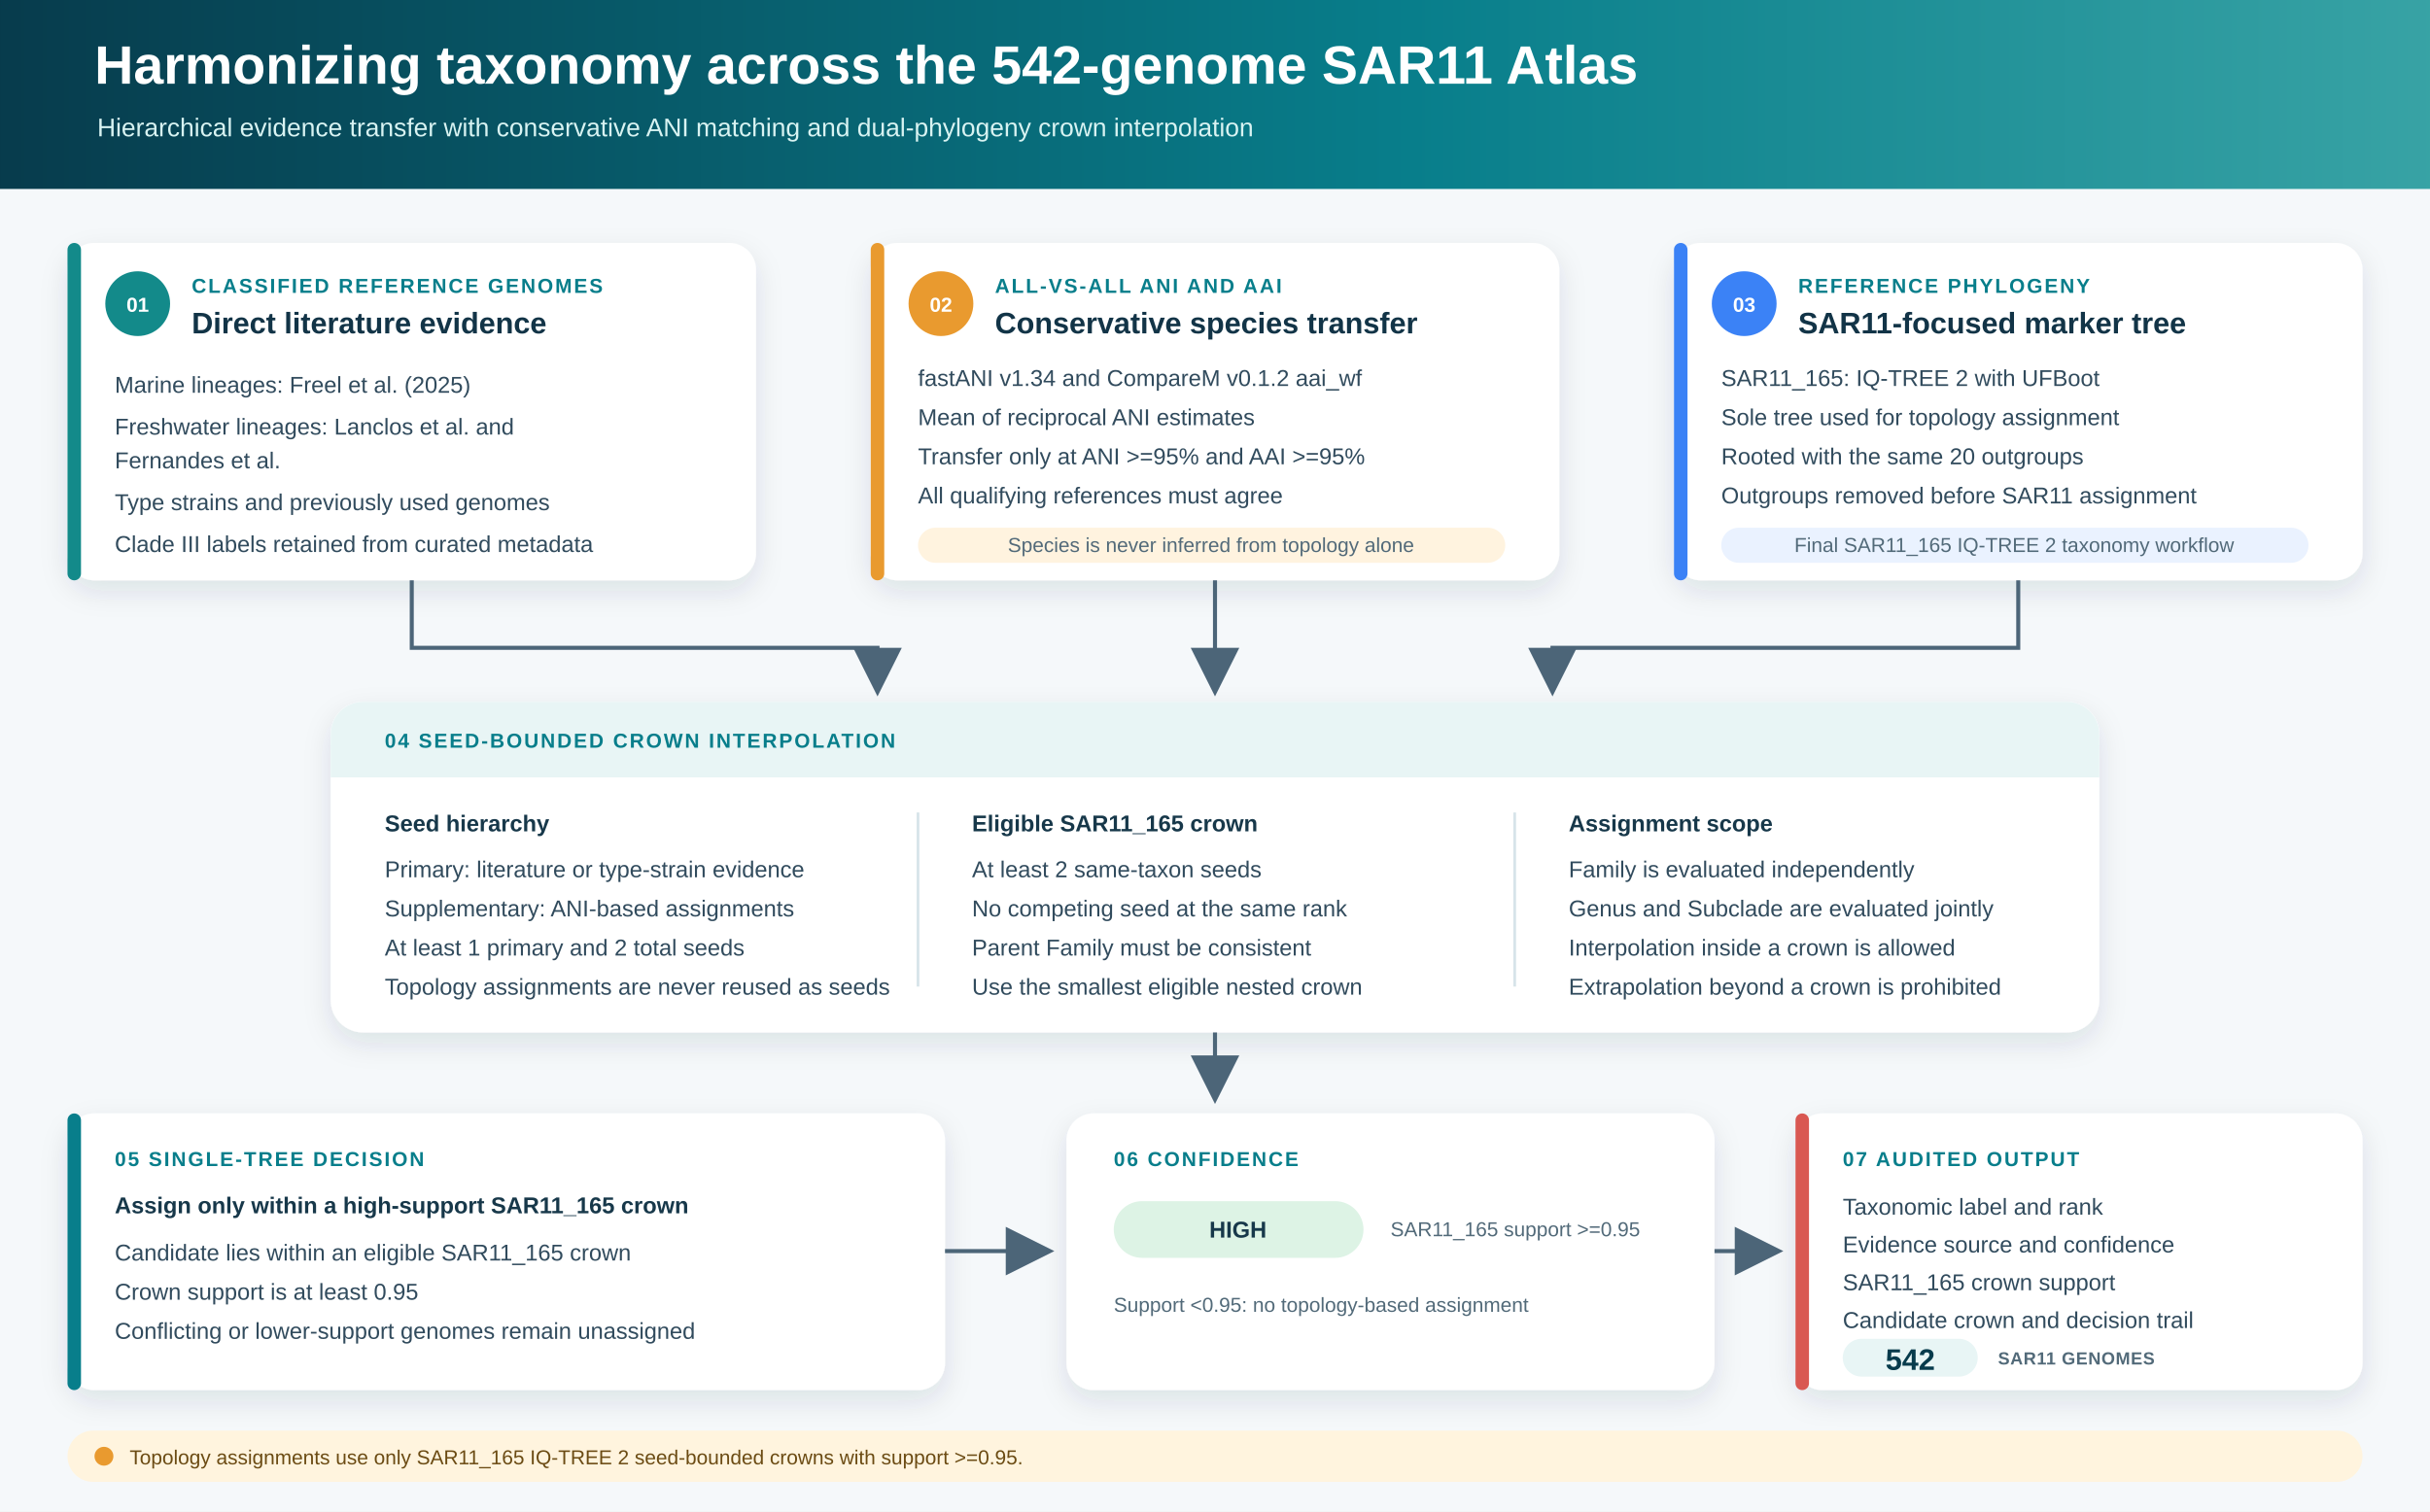
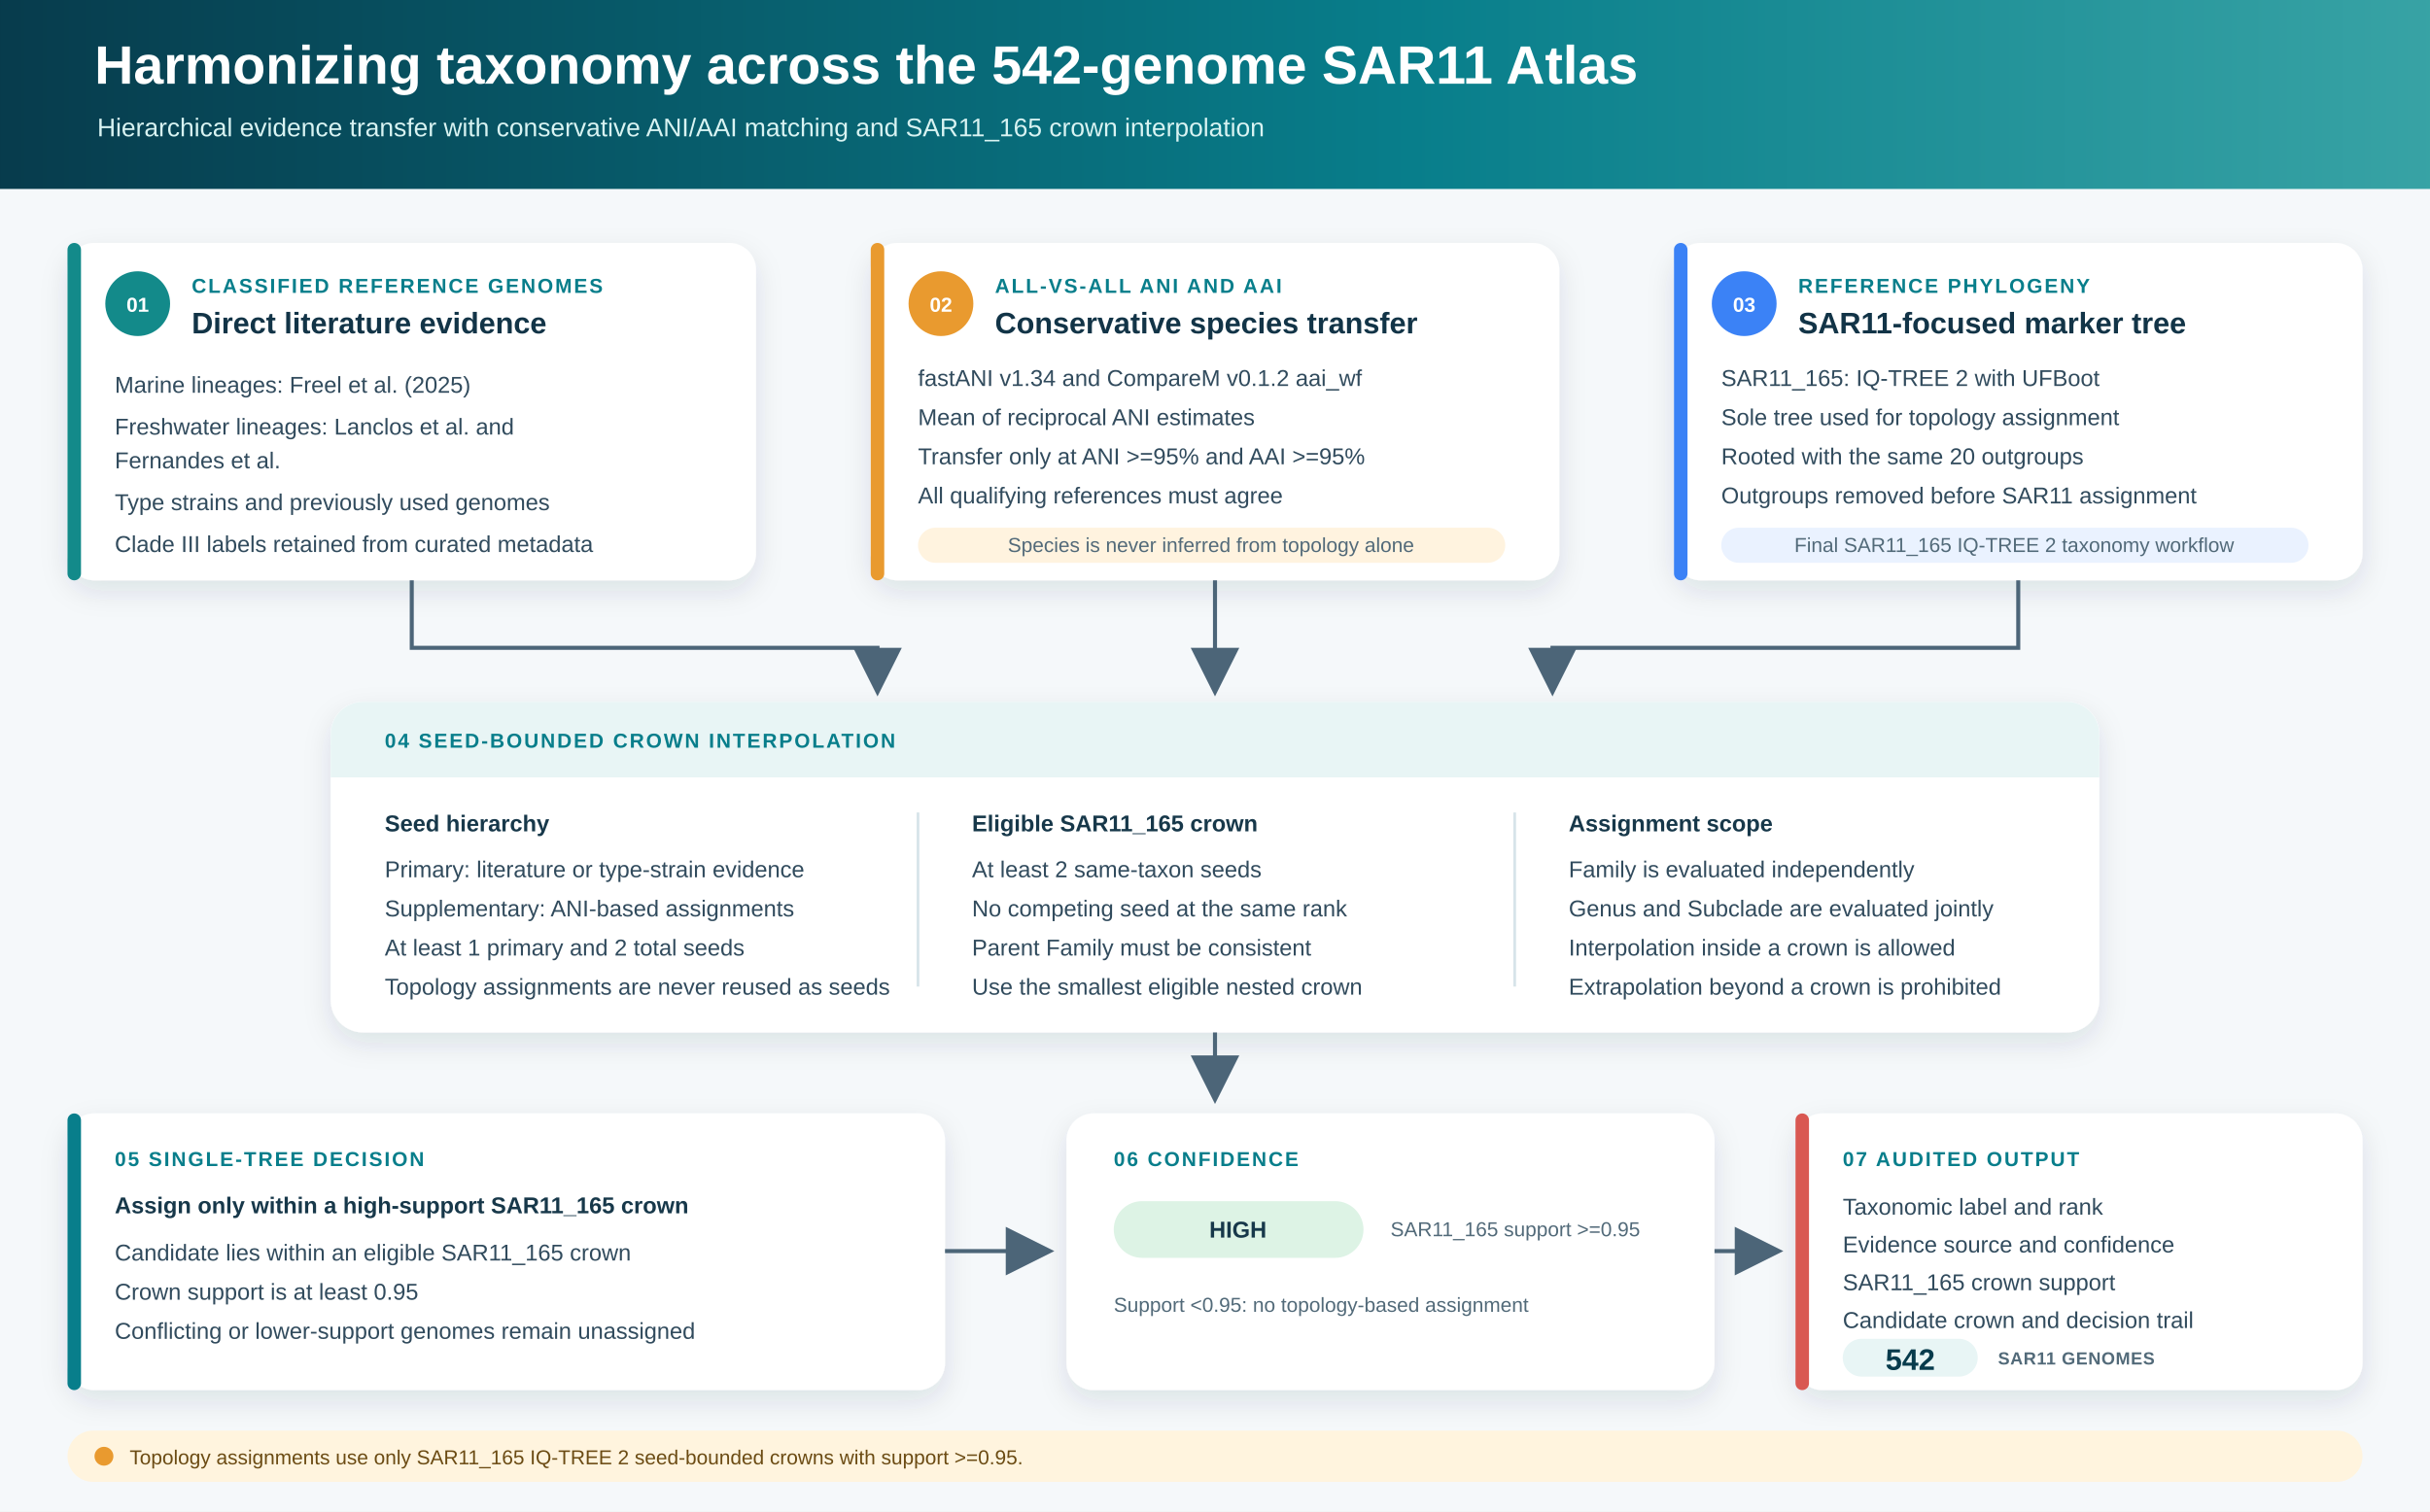
<svg xmlns="http://www.w3.org/2000/svg" width="1800" height="1120" viewBox="0 0 1800 1120" role="img" aria-labelledby="title desc">
  <defs>
    <linearGradient id="headerGradient" x1="0" y1="0" x2="1" y2="0">
      <stop offset="0%" stop-color="#073B4C" />
      <stop offset="58%" stop-color="#087E8B" />
      <stop offset="100%" stop-color="#38A3A5" />
    </linearGradient>
    <filter id="shadow" x="-20%" y="-20%" width="140%" height="150%">
      <feDropShadow dx="0" dy="8" stdDeviation="10" flood-color="#17324D" flood-opacity="0.11" />
    </filter>
    <marker id="arrow" markerWidth="12" markerHeight="12" refX="10" refY="6" orient="auto">
      <path d="M0,0 L12,6 L0,12 Z" fill="#4C6578" />
    </marker>
    <style>
      .title { font: 700 40px "Avenir Next", "Helvetica Neue", Arial, sans-serif; fill: #FFFFFF; }
      .subtitle { font: 400 19px "Avenir Next", "Helvetica Neue", Arial, sans-serif; fill: #D8F3F2; }
      .section { font: 700 22px "Avenir Next", "Helvetica Neue", Arial, sans-serif; fill: #123447; }
      .step { font: 700 15px "Avenir Next", "Helvetica Neue", Arial, sans-serif; letter-spacing: 1.4px; fill: #087E8B; }
      .body { font: 400 17px "Avenir Next", "Helvetica Neue", Arial, sans-serif; fill: #314B5D; }
      .bodyStrong { font: 700 17px "Avenir Next", "Helvetica Neue", Arial, sans-serif; fill: #17384A; }
      .small { font: 400 15px "Avenir Next", "Helvetica Neue", Arial, sans-serif; fill: #526A79; }
      .badge { font: 700 15px "Avenir Next", "Helvetica Neue", Arial, sans-serif; fill: #FFFFFF; }
      .metric { font: 700 22px "Avenir Next", "Helvetica Neue", Arial, sans-serif; fill: #073B4C; }
      .metricLabel { font: 600 13px "Avenir Next", "Helvetica Neue", Arial, sans-serif; fill: #526A79; letter-spacing: 0.4px; }
      .note { font: 500 15px "Avenir Next", "Helvetica Neue", Arial, sans-serif; fill: #6B4B13; }
      .arrow { stroke: #4C6578; stroke-width: 3; fill: none; marker-end: url(#arrow); }
      .divider { stroke: #D7E4E9; stroke-width: 2; }
    </style>
  </defs>
  <rect width="1800" height="1120" fill="#F5F8FA" />
  <rect x="0" y="0" width="1800" height="140" fill="url(#headerGradient)" />
  <text class="title" x="70" y="62">Harmonizing taxonomy across the 542-genome SAR11 Atlas</text>
-   <text class="subtitle" x="72" y="101">Hierarchical evidence transfer with conservative ANI matching and dual-phylogeny crown interpolation</text>
+   <text class="subtitle" x="72" y="101">Hierarchical evidence transfer with conservative ANI/AAI matching and SAR11_165 crown interpolation</text>
  <g filter="url(#shadow)">
    <rect x="50" y="180" width="510" height="250" rx="20" fill="#FFFFFF" />
  </g>
  <rect x="50" y="180" width="10" height="250" rx="5" fill="#138A8A" />
  <circle cx="102" cy="225" r="24" fill="#138A8A" />
  <text class="badge" x="102" y="231" text-anchor="middle">01</text>
  <text class="step" x="142" y="217">CLASSIFIED REFERENCE GENOMES</text>
  <text class="section" x="142" y="247">Direct literature evidence</text>
  <text class="body" x="85" y="291">
    <tspan x="85" dy="0">Marine lineages: Freel et al. (2025)</tspan>
    <tspan x="85" dy="31">Freshwater lineages: Lanclos et al. and</tspan>
    <tspan x="85" dy="25">Fernandes et al.</tspan>
    <tspan x="85" dy="31">Type strains and previously used genomes</tspan>
    <tspan x="85" dy="31">Clade III labels retained from curated metadata</tspan>
  </text>
  <g filter="url(#shadow)">
    <rect x="645" y="180" width="510" height="250" rx="20" fill="#FFFFFF" />
  </g>
  <rect x="645" y="180" width="10" height="250" rx="5" fill="#E99A2F" />
  <circle cx="697" cy="225" r="24" fill="#E99A2F" />
  <text class="badge" x="697" y="231" text-anchor="middle">02</text>
  <text class="step" x="737" y="217" fill="#B76C00">ALL-VS-ALL ANI AND AAI</text>
  <text class="section" x="737" y="247">Conservative species transfer</text>
  <text class="body" x="680" y="286">
    <tspan x="680" dy="0">fastANI v1.34 and CompareM v0.1.2 aai_wf</tspan>
    <tspan x="680" dy="29">Mean of reciprocal ANI estimates</tspan>
    <tspan x="680" dy="29">Transfer only at ANI &gt;=95% and AAI &gt;=95%</tspan>
    <tspan x="680" dy="29">All qualifying references must agree</tspan>
  </text>
  <rect x="680" y="391" width="435" height="26" rx="13" fill="#FFF3DF" />
  <text class="small" x="897" y="409" text-anchor="middle" fill="#8A5A0A">Species is never inferred from topology alone</text>
  <g filter="url(#shadow)">
    <rect x="1240" y="180" width="510" height="250" rx="20" fill="#FFFFFF" />
  </g>
  <rect x="1240" y="180" width="10" height="250" rx="5" fill="#3B82F6" />
  <circle cx="1292" cy="225" r="24" fill="#3B82F6" />
  <text class="badge" x="1292" y="231" text-anchor="middle">03</text>
  <text class="step" x="1332" y="217" fill="#2464C7">REFERENCE PHYLOGENY</text>
  <text class="section" x="1332" y="247">SAR11-focused marker tree</text>
  <text class="body" x="1275" y="286">
    <tspan x="1275" dy="0">SAR11_165: IQ-TREE 2 with UFBoot</tspan>
    <tspan x="1275" dy="29">Sole tree used for topology assignment</tspan>
    <tspan x="1275" dy="29">Rooted with the same 20 outgroups</tspan>
    <tspan x="1275" dy="29">Outgroups removed before SAR11 assignment</tspan>
  </text>
  <rect x="1275" y="391" width="435" height="26" rx="13" fill="#EAF2FF" />
  <text class="small" x="1492" y="409" text-anchor="middle" fill="#245EA8">Final SAR11_165 IQ-TREE 2 taxonomy workflow</text>
  <path class="arrow" d="M305 430 L305 480 L650 480 L650 510" />
  <path class="arrow" d="M900 430 L900 510" />
  <path class="arrow" d="M1495 430 L1495 480 L1150 480 L1150 510" />
  <g filter="url(#shadow)">
    <rect x="245" y="520" width="1310" height="245" rx="24" fill="#FFFFFF" />
  </g>
  <rect x="245" y="520" width="1310" height="56" rx="24" fill="#E8F5F5" />
  <rect x="245" y="552" width="1310" height="24" fill="#E8F5F5" />
  <text class="step" x="285" y="554">04  SEED-BOUNDED CROWN INTERPOLATION</text>
  <line class="divider" x1="680" y1="602" x2="680" y2="731" />
  <line class="divider" x1="1122" y1="602" x2="1122" y2="731" />
  <text class="bodyStrong" x="285" y="616">Seed hierarchy</text>
  <text class="body" x="285" y="650">
    <tspan x="285" dy="0">Primary: literature or type-strain evidence</tspan>
    <tspan x="285" dy="29">Supplementary: ANI-based assignments</tspan>
    <tspan x="285" dy="29">At least 1 primary and 2 total seeds</tspan>
    <tspan x="285" dy="29">Topology assignments are never reused as seeds</tspan>
  </text>
  <text class="bodyStrong" x="720" y="616">Eligible SAR11_165 crown</text>
  <text class="body" x="720" y="650">
    <tspan x="720" dy="0">At least 2 same-taxon seeds</tspan>
    <tspan x="720" dy="29">No competing seed at the same rank</tspan>
    <tspan x="720" dy="29">Parent Family must be consistent</tspan>
    <tspan x="720" dy="29">Use the smallest eligible nested crown</tspan>
  </text>
  <text class="bodyStrong" x="1162" y="616">Assignment scope</text>
  <text class="body" x="1162" y="650">
    <tspan x="1162" dy="0">Family is evaluated independently</tspan>
    <tspan x="1162" dy="29">Genus and Subclade are evaluated jointly</tspan>
    <tspan x="1162" dy="29">Interpolation inside a crown is allowed</tspan>
    <tspan x="1162" dy="29">Extrapolation beyond a crown is prohibited</tspan>
  </text>
  <path class="arrow" d="M900 765 L900 812" />
  <g filter="url(#shadow)">
    <rect x="50" y="825" width="650" height="205" rx="20" fill="#FFFFFF" />
  </g>
  <rect x="50" y="825" width="10" height="205" rx="5" fill="#087E8B" />
  <text class="step" x="85" y="864">05  SINGLE-TREE DECISION</text>
  <text class="bodyStrong" x="85" y="899">Assign only within a high-support SAR11_165 crown</text>
  <text class="body" x="85" y="934">
    <tspan x="85" dy="0">Candidate lies within an eligible SAR11_165 crown</tspan>
    <tspan x="85" dy="29">Crown support is at least 0.95</tspan>
    <tspan x="85" dy="29">Conflicting or lower-support genomes remain unassigned</tspan>
  </text>
  <path class="arrow" d="M700 927 L775 927" />
  <g filter="url(#shadow)">
    <rect x="790" y="825" width="480" height="205" rx="20" fill="#FFFFFF" />
  </g>
  <text class="step" x="825" y="864">06  CONFIDENCE</text>
  <rect x="825" y="890" width="185" height="42" rx="21" fill="#DDF3E5" />
  <text class="bodyStrong" x="917" y="917" text-anchor="middle" fill="#277348">HIGH</text>
  <text class="small" x="1030" y="916">SAR11_165 support &gt;=0.95</text>
  <text class="small" x="825" y="972">Support &lt;0.95: no topology-based assignment</text>
  <path class="arrow" d="M1270 927 L1315 927" />
  <g filter="url(#shadow)">
    <rect x="1330" y="825" width="420" height="205" rx="20" fill="#FFFFFF" />
  </g>
  <rect x="1330" y="825" width="10" height="205" rx="5" fill="#D95852" />
  <text class="step" x="1365" y="864" fill="#B94742">07  AUDITED OUTPUT</text>
  <text class="body" x="1365" y="900">
    <tspan x="1365" dy="0">Taxonomic label and rank</tspan>
    <tspan x="1365" dy="28">Evidence source and confidence</tspan>
    <tspan x="1365" dy="28">SAR11_165 crown support</tspan>
    <tspan x="1365" dy="28">Candidate crown and decision trail</tspan>
  </text>
  <rect x="1365" y="992" width="100" height="28" rx="14" fill="#E8F5F5" />
  <text class="metric" x="1415" y="1015" text-anchor="middle">542</text>
  <text class="metricLabel" x="1480" y="1011">SAR11 GENOMES</text>
  <rect x="50" y="1060" width="1700" height="38" rx="19" fill="#FFF4DE" />
  <circle cx="77" cy="1079" r="7" fill="#E99A2F" />
  <text class="note" x="96" y="1085">Topology assignments use only SAR11_165 IQ-TREE 2 seed-bounded crowns with support &gt;=0.95.</text>
</svg>
